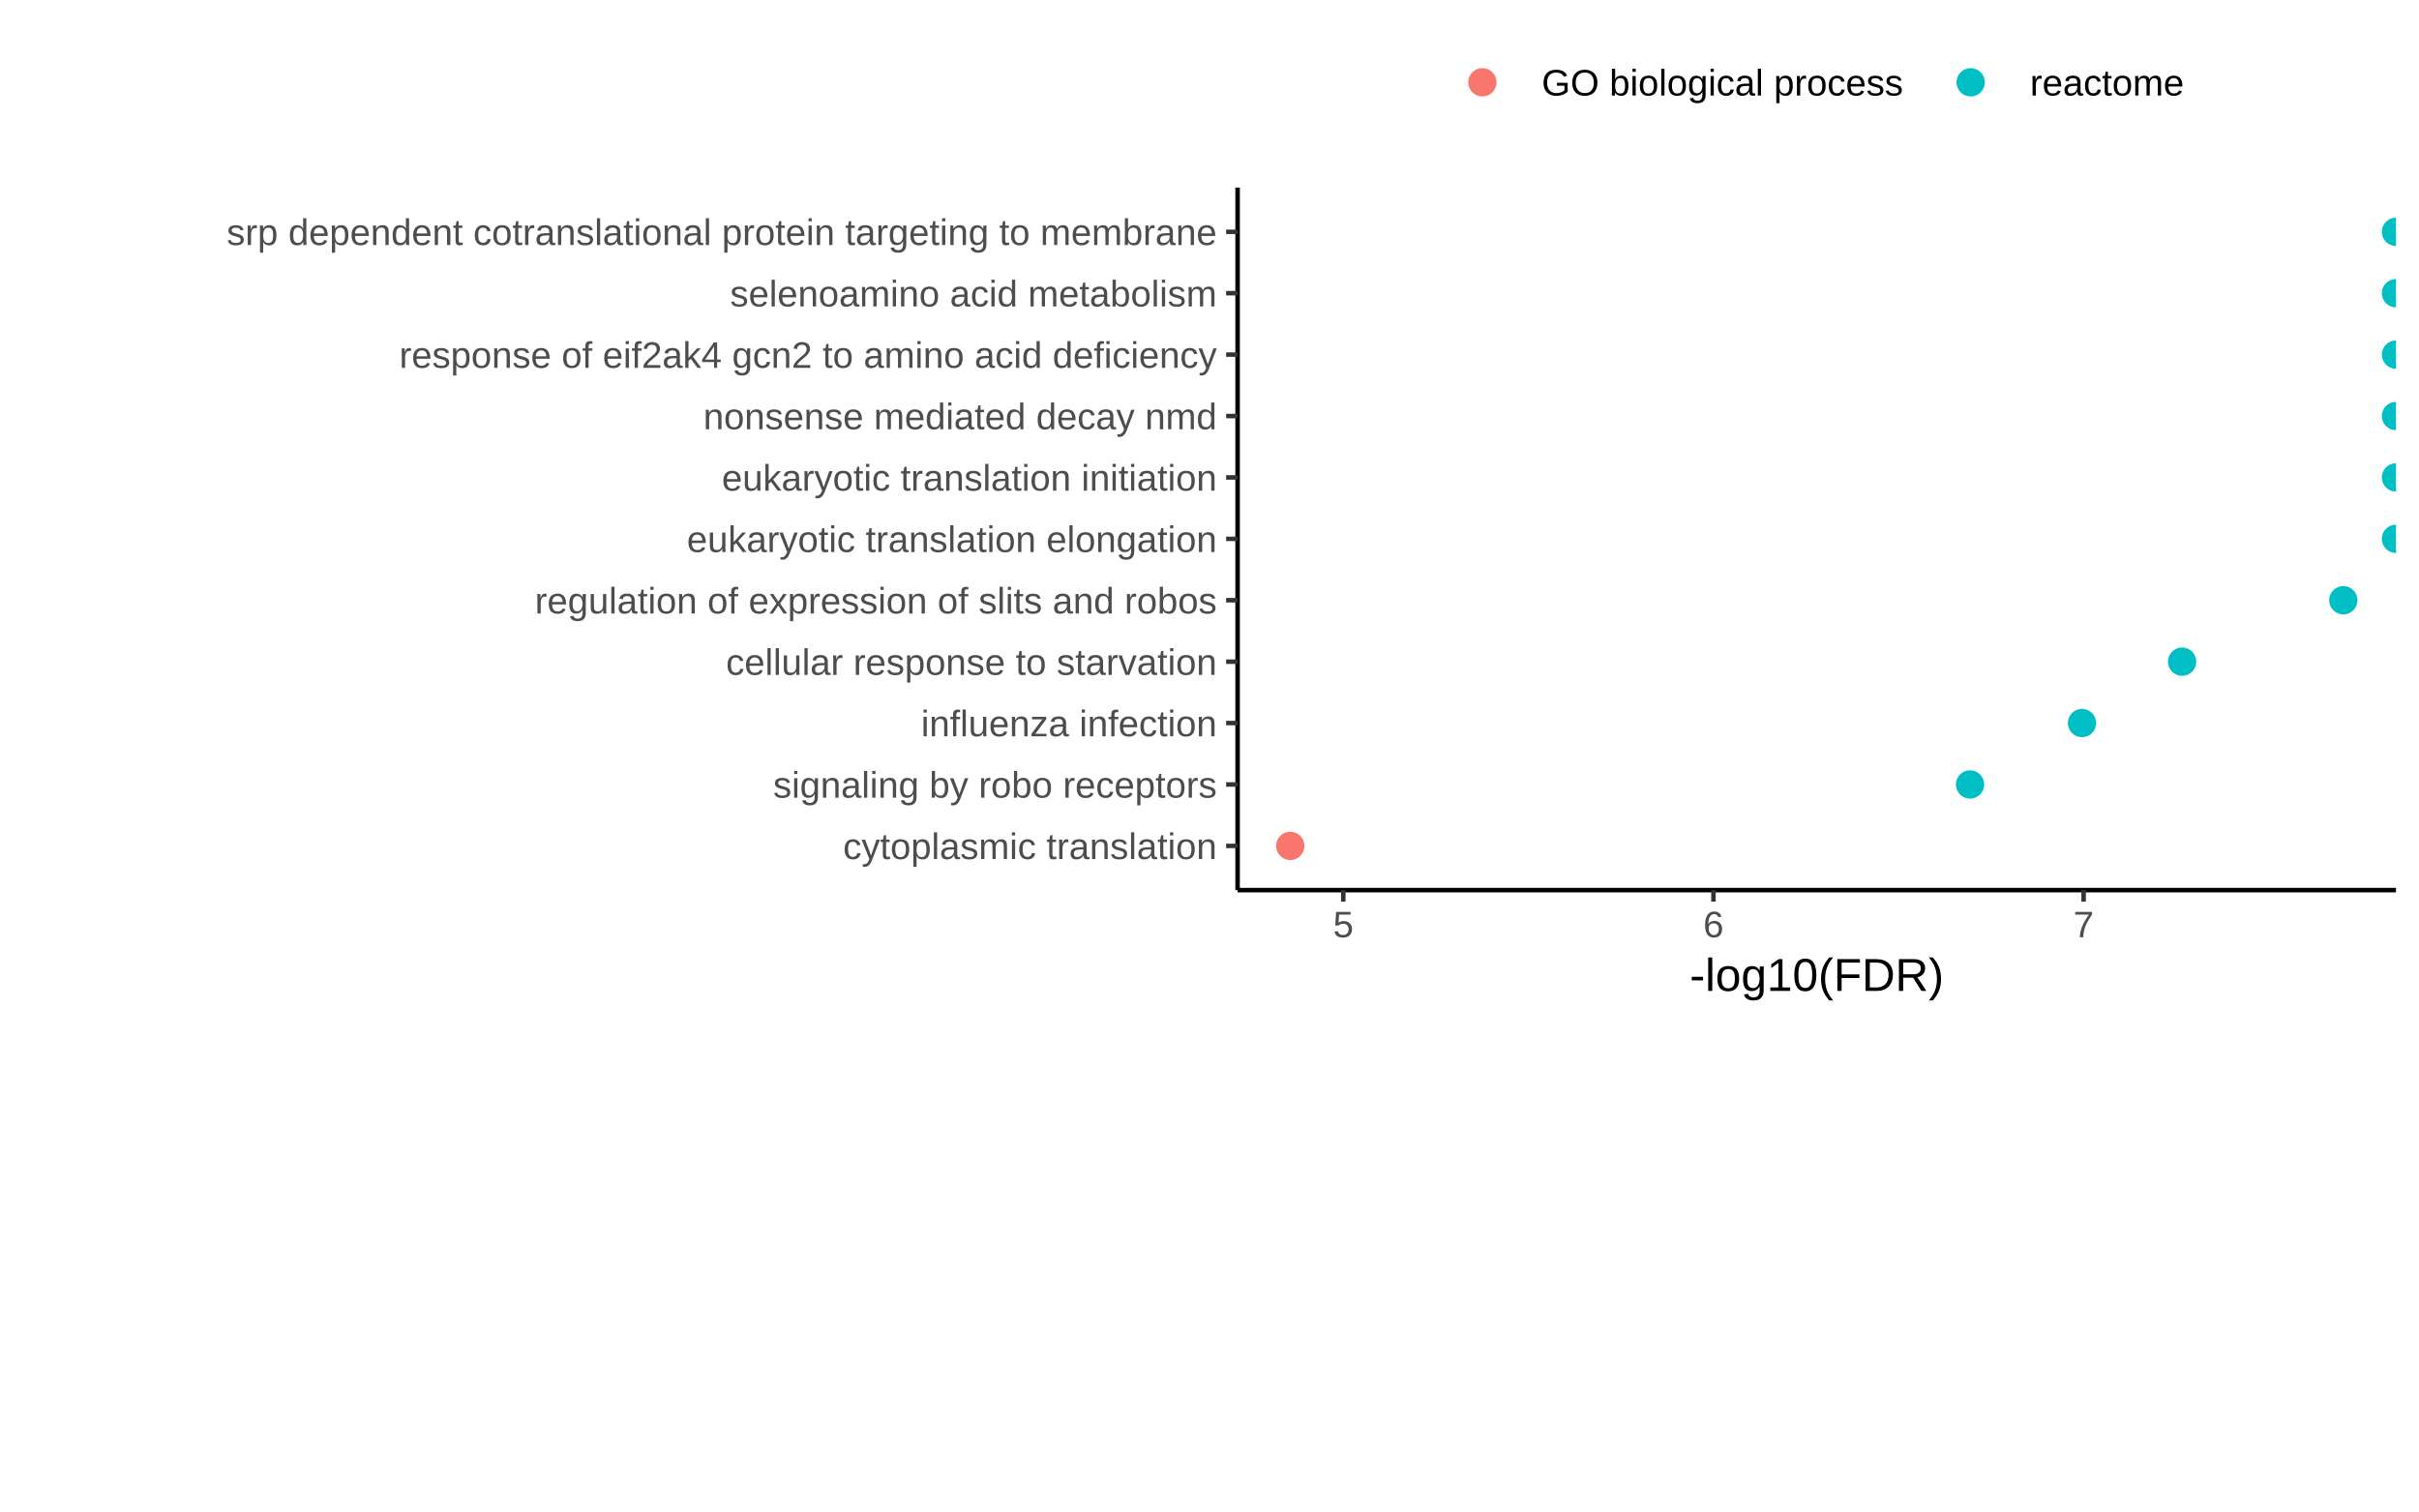
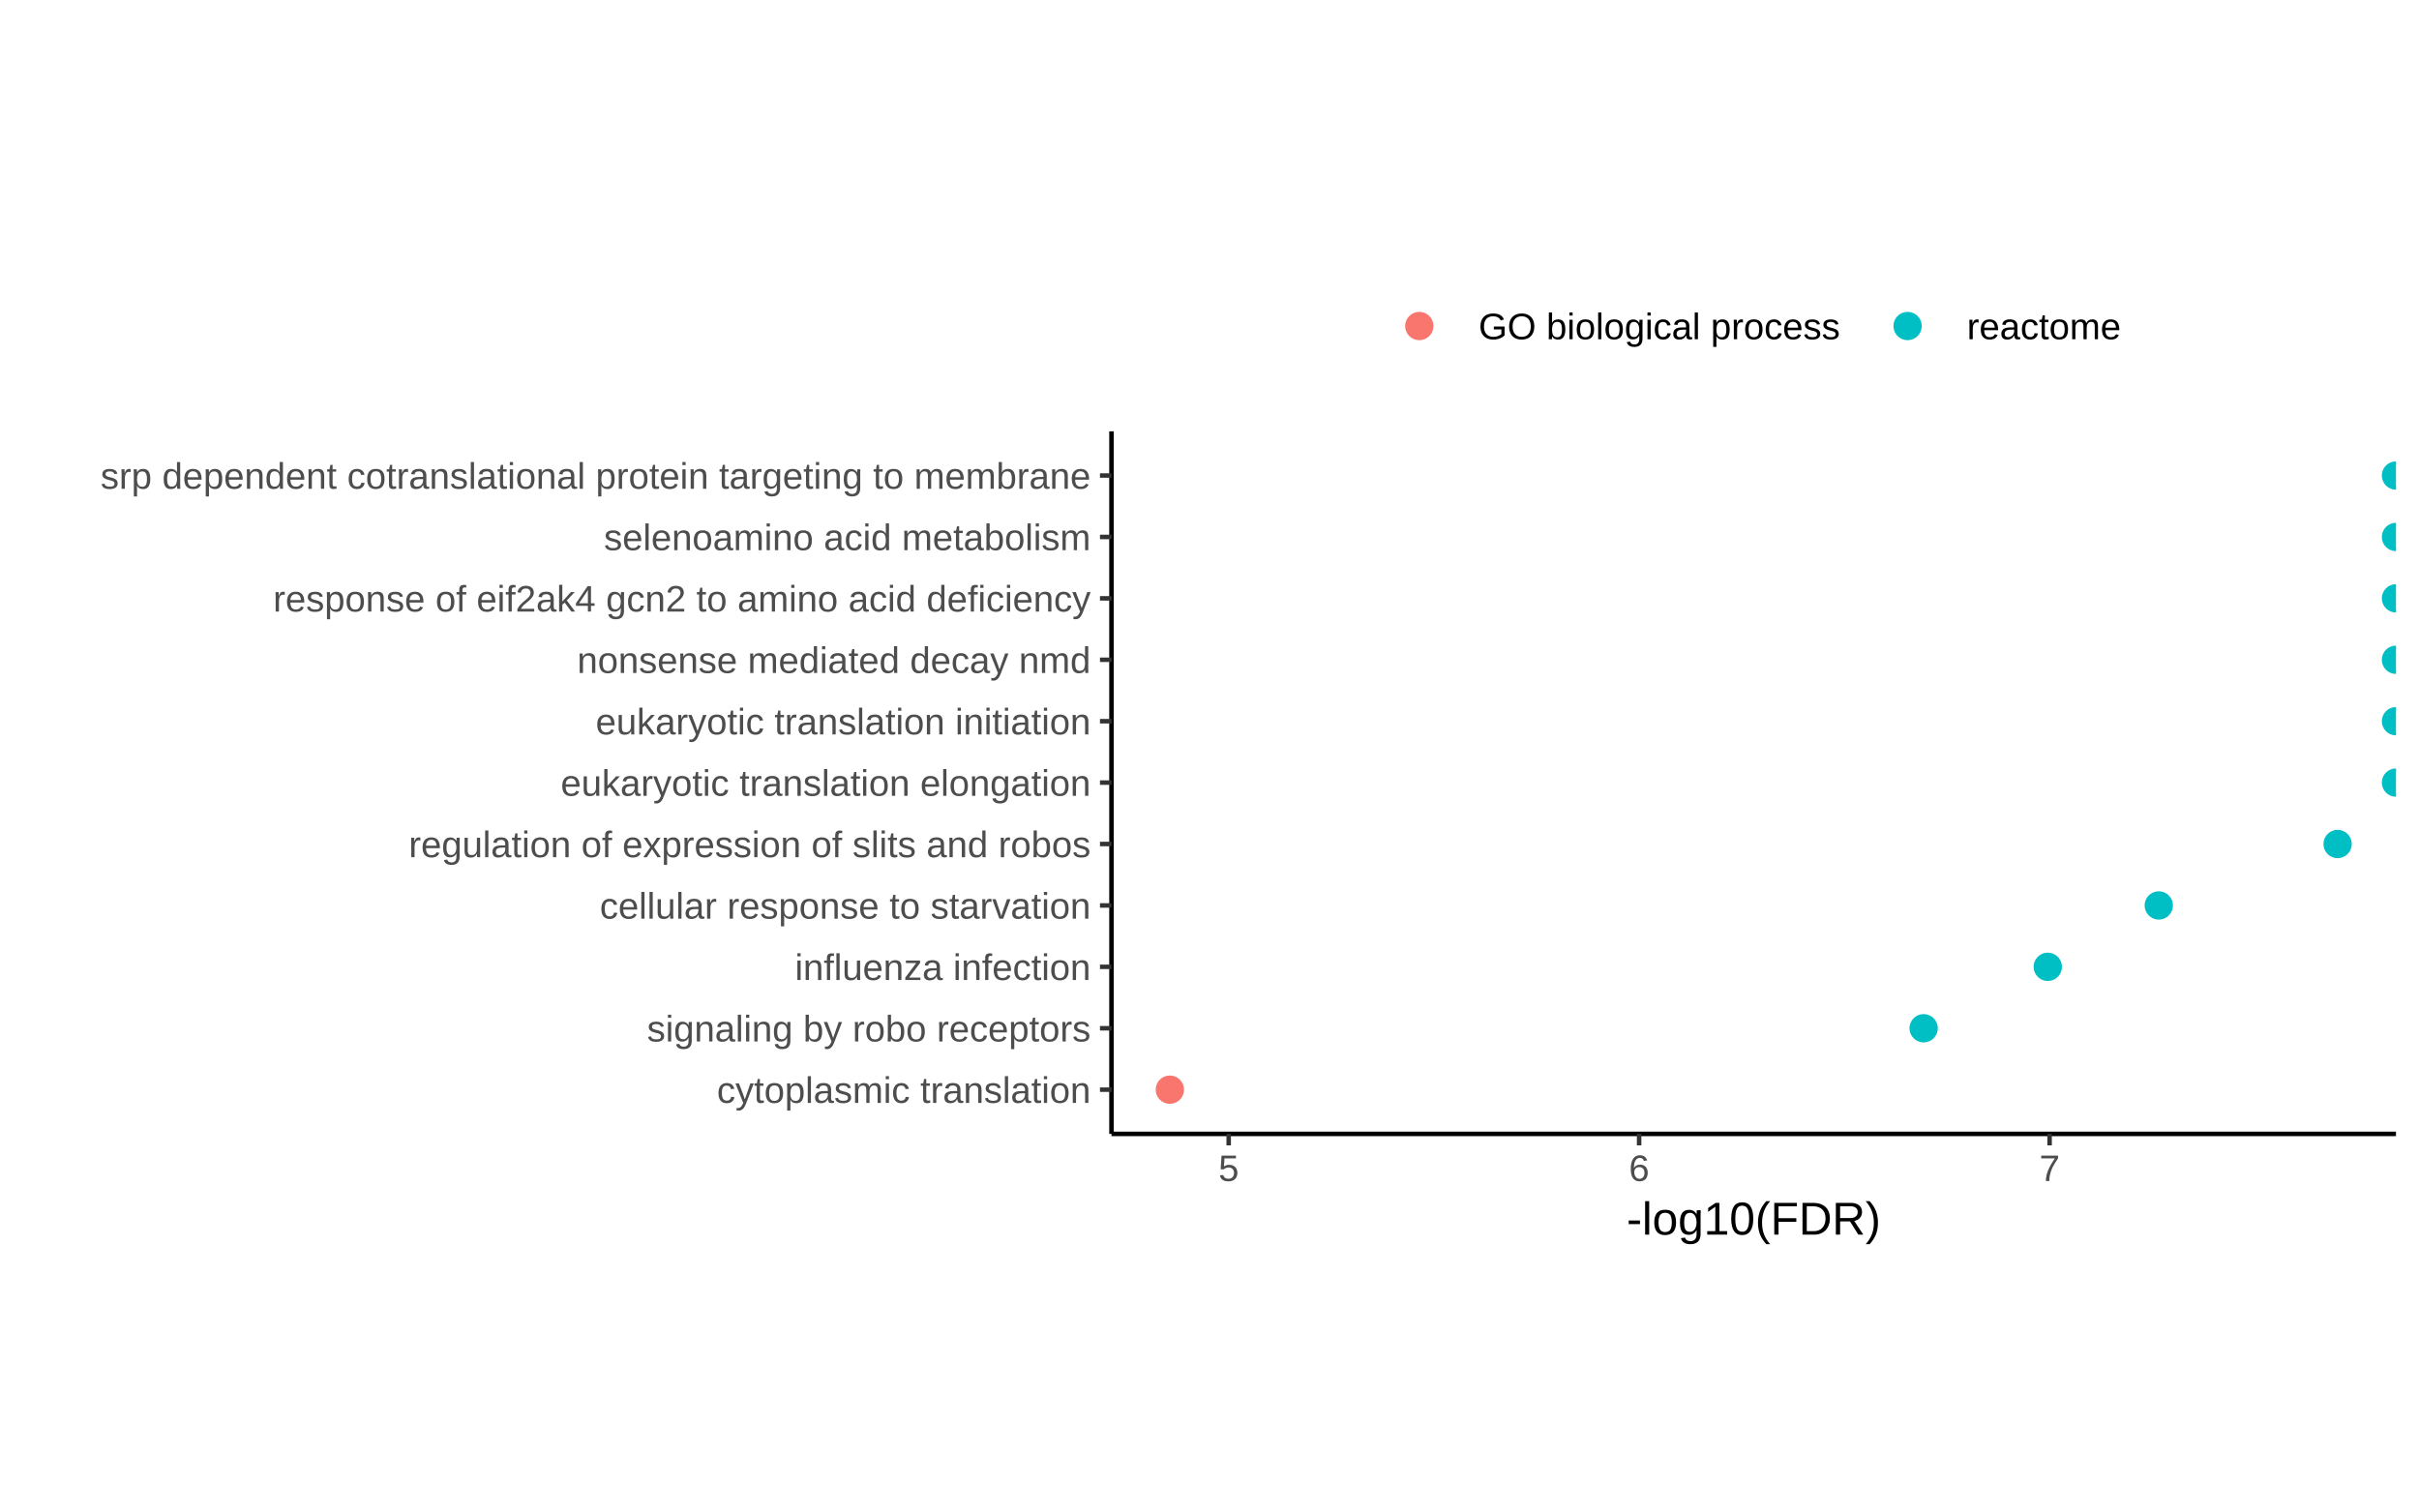
- <svg xmlns="http://www.w3.org/2000/svg" class="svglite" width="576.00pt" height="360.00pt" viewBox="0 0 576.00 360.00">
-   <defs>
-     <style type="text/css">
+ <svg xmlns="http://www.w3.org/2000/svg" width="576.00pt" height="360.00pt" viewBox="0 0 576.00 360.00">
+   <g class="svglite">
+     <defs>
+       <style type="text/css">
    .svglite line, .svglite polyline, .svglite polygon, .svglite path, .svglite rect, .svglite circle {
      fill: none;
      stroke: #000000;
      stroke-linecap: round;
      stroke-linejoin: round;
      stroke-miterlimit: 10.00;
    }
    .svglite text {
      white-space: pre;
    }
+     .svglite g.glyphgroup path {
+       fill: inherit;
+       stroke: none;
+     }
  </style>
-   </defs>
-   <rect width="100%" height="100%" style="stroke: none; fill: none;" />
-   <defs>
-     <clipPath id="cpMC4wMHw1NzYuMDB8MC4wMHwzNjAuMDA=">
-       <rect x="0.00" y="0.00" width="576.00" height="360.00" />
-     </clipPath>
-   </defs>
-   <g clip-path="url(#cpMC4wMHw1NzYuMDB8MC4wMHwzNjAuMDA=)">
+     </defs>
+     <rect width="100%" height="100%" style="stroke: none; fill: none;" />
+     <defs>
+       <clipPath id="cpMC4wMHw1NzYuMDB8MC4wMHwzNjAuMDA=">
+         <rect x="0.00" y="0.00" width="576.00" height="360.00" />
+       </clipPath>
+     </defs>
+     <g clip-path="url(#cpMC4wMHw1NzYuMDB8MC4wMHwzNjAuMDA=)">
</g>
-   <defs>
-     <clipPath id="cpMC4wMHw1NzYuMDB8MC4wMHwyNDMuOTA=">
-       <rect x="0.00" y="0" width="576.00" height="243.90" />
-     </clipPath>
-   </defs>
-   <g clip-path="url(#cpMC4wMHw1NzYuMDB8MC4wMHwyNDMuOTA=)">
-     <rect x="0.00" y="0" width="576.00" height="243.90" style="stroke-width: 1.07; stroke: none;" />
-   </g>
-   <g clip-path="url(#cpMC4wMHw1NzYuMDB8MC4wMHwzNjAuMDA=)">
+     <defs>
+       <clipPath id="cpMC4wMHw1NzYuMDB8NTguMDV8MzAxLjk1">
+         <rect x="0.00" y="58.05" width="576.00" height="243.90" />
+       </clipPath>
+     </defs>
+     <g clip-path="url(#cpMC4wMHw1NzYuMDB8NTguMDV8MzAxLjk1)">
+       <rect x="0.00" y="58.05" width="576.00" height="243.90" style="stroke-width: 1.07; stroke: none;" />
+     </g>
+     <g clip-path="url(#cpMC4wMHw1NzYuMDB8MC4wMHwzNjAuMDA=)">
</g>
-   <defs>
-     <clipPath id="cpMjk0LjY5fDU3MC41Mnw0NC42OHwyMTIuMDA=">
-       <rect x="294.69" y="44.68" width="275.83" height="167.32" />
-     </clipPath>
-   </defs>
-   <g clip-path="url(#cpMjk0LjY5fDU3MC41Mnw0NC42OHwyMTIuMDA=)">
-     <rect x="294.69" y="44.68" width="275.83" height="167.32" style="stroke-width: 1.07; stroke: none;" />
-     <circle cx="307.23" cy="201.47" r="3.02" style="stroke-width: 0.71; stroke: #F8766D; fill: #F8766D;" />
-     <circle cx="469.10" cy="186.84" r="3.02" style="stroke-width: 0.71; stroke: #00BFC4; fill: #00BFC4;" />
-     <circle cx="495.76" cy="172.21" r="3.02" style="stroke-width: 0.71; stroke: #00BFC4; fill: #00BFC4;" />
-     <circle cx="519.59" cy="157.59" r="3.02" style="stroke-width: 0.71; stroke: #00BFC4; fill: #00BFC4;" />
-     <circle cx="557.98" cy="142.96" r="3.02" style="stroke-width: 0.71; stroke: #00BFC4; fill: #00BFC4;" />
-     <circle cx="570.52" cy="128.34" r="3.02" style="stroke-width: 0.71; stroke: #00BFC4; fill: #00BFC4;" />
-     <circle cx="570.52" cy="113.71" r="3.02" style="stroke-width: 0.71; stroke: #00BFC4; fill: #00BFC4;" />
-     <circle cx="570.52" cy="99.09" r="3.02" style="stroke-width: 0.71; stroke: #00BFC4; fill: #00BFC4;" />
-     <circle cx="570.52" cy="84.46" r="3.02" style="stroke-width: 0.71; stroke: #00BFC4; fill: #00BFC4;" />
-     <circle cx="570.52" cy="69.83" r="3.02" style="stroke-width: 0.71; stroke: #00BFC4; fill: #00BFC4;" />
-     <circle cx="570.52" cy="55.21" r="3.02" style="stroke-width: 0.71; stroke: #00BFC4; fill: #00BFC4;" />
-   </g>
-   <g clip-path="url(#cpMC4wMHw1NzYuMDB8MC4wMHwzNjAuMDA=)">
-     <polyline points="294.69,212.00 294.69,44.68 " style="stroke-width: 1.07; stroke-linecap: butt;" />
-     <text x="289.76" y="204.62" text-anchor="end" style="font-size: 8.80px;fill: #4D4D4D; font-family: &quot;Arial&quot;;" textLength="213.47px" lengthAdjust="spacingAndGlyphs">                                                   cytoplasmic translation</text>
-     <text x="289.76" y="189.99" text-anchor="end" style="font-size: 8.80px;fill: #4D4D4D; font-family: &quot;Arial&quot;;" textLength="220.37px" lengthAdjust="spacingAndGlyphs">                                               signaling by robo receptors</text>
-     <text x="289.76" y="175.37" text-anchor="end" style="font-size: 8.80px;fill: #4D4D4D; font-family: &quot;Arial&quot;;" textLength="207.12px" lengthAdjust="spacingAndGlyphs">                                                        influenza infection</text>
-     <text x="289.76" y="160.74" text-anchor="end" style="font-size: 8.80px;fill: #4D4D4D; font-family: &quot;Arial&quot;;" textLength="219.40px" lengthAdjust="spacingAndGlyphs">                                          cellular response to starvation</text>
-     <text x="289.76" y="146.12" text-anchor="end" style="font-size: 8.80px;fill: #4D4D4D; font-family: &quot;Arial&quot;;" textLength="233.16px" lengthAdjust="spacingAndGlyphs">                             regulation of expression of slits and robos</text>
-     <text x="289.76" y="131.49" text-anchor="end" style="font-size: 8.80px;fill: #4D4D4D; font-family: &quot;Arial&quot;;" textLength="223.83px" lengthAdjust="spacingAndGlyphs">                                        eukaryotic translation elongation</text>
-     <text x="289.76" y="116.86" text-anchor="end" style="font-size: 8.80px;fill: #4D4D4D; font-family: &quot;Arial&quot;;" textLength="215.48px" lengthAdjust="spacingAndGlyphs">                                        eukaryotic translation initiation</text>
-     <text x="289.76" y="102.24" text-anchor="end" style="font-size: 8.80px;fill: #4D4D4D; font-family: &quot;Arial&quot;;" textLength="237.02px" lengthAdjust="spacingAndGlyphs">                                               nonsense mediated decay nmd</text>
-     <text x="289.76" y="87.61" text-anchor="end" style="font-size: 8.80px;fill: #4D4D4D; font-family: &quot;Arial&quot;;" textLength="250.80px" lengthAdjust="spacingAndGlyphs">                       response of eif2ak4 gcn2 to amino acid deficiency</text>
-     <text x="289.76" y="72.99" text-anchor="end" style="font-size: 8.80px;fill: #4D4D4D; font-family: &quot;Arial&quot;;" textLength="230.63px" lengthAdjust="spacingAndGlyphs">                                               selenoamino acid metabolism</text>
-     <text x="289.76" y="58.36" text-anchor="end" style="font-size: 8.80px;fill: #4D4D4D; font-family: &quot;Arial&quot;;" textLength="265.06px" lengthAdjust="spacingAndGlyphs">            srp dependent cotranslational protein targeting to membrane</text>
-     <polyline points="291.96,201.47 294.69,201.47 " style="stroke-width: 1.07; stroke: #333333; stroke-linecap: butt;" />
-     <polyline points="291.96,186.84 294.69,186.84 " style="stroke-width: 1.07; stroke: #333333; stroke-linecap: butt;" />
-     <polyline points="291.96,172.21 294.69,172.21 " style="stroke-width: 1.07; stroke: #333333; stroke-linecap: butt;" />
-     <polyline points="291.96,157.59 294.69,157.59 " style="stroke-width: 1.07; stroke: #333333; stroke-linecap: butt;" />
-     <polyline points="291.96,142.96 294.69,142.96 " style="stroke-width: 1.07; stroke: #333333; stroke-linecap: butt;" />
-     <polyline points="291.96,128.34 294.69,128.34 " style="stroke-width: 1.07; stroke: #333333; stroke-linecap: butt;" />
-     <polyline points="291.96,113.71 294.69,113.71 " style="stroke-width: 1.07; stroke: #333333; stroke-linecap: butt;" />
-     <polyline points="291.96,99.09 294.69,99.09 " style="stroke-width: 1.07; stroke: #333333; stroke-linecap: butt;" />
-     <polyline points="291.96,84.46 294.69,84.46 " style="stroke-width: 1.07; stroke: #333333; stroke-linecap: butt;" />
-     <polyline points="291.96,69.83 294.69,69.83 " style="stroke-width: 1.07; stroke: #333333; stroke-linecap: butt;" />
-     <polyline points="291.96,55.21 294.69,55.21 " style="stroke-width: 1.07; stroke: #333333; stroke-linecap: butt;" />
-     <polyline points="294.69,212.00 570.52,212.00 " style="stroke-width: 1.07; stroke-linecap: butt;" />
-     <polyline points="319.86,214.74 319.86,212.00 " style="stroke-width: 1.07; stroke: #333333; stroke-linecap: butt;" />
-     <polyline points="408.00,214.74 408.00,212.00 " style="stroke-width: 1.07; stroke: #333333; stroke-linecap: butt;" />
-     <polyline points="496.14,214.74 496.14,212.00 " style="stroke-width: 1.07; stroke: #333333; stroke-linecap: butt;" />
-     <text x="319.86" y="223.23" text-anchor="middle" style="font-size: 8.80px;fill: #4D4D4D; font-family: &quot;Arial&quot;;" textLength="4.90px" lengthAdjust="spacingAndGlyphs">5</text>
-     <text x="408.00" y="223.23" text-anchor="middle" style="font-size: 8.80px;fill: #4D4D4D; font-family: &quot;Arial&quot;;" textLength="4.90px" lengthAdjust="spacingAndGlyphs">6</text>
-     <text x="496.14" y="223.23" text-anchor="middle" style="font-size: 8.80px;fill: #4D4D4D; font-family: &quot;Arial&quot;;" textLength="4.90px" lengthAdjust="spacingAndGlyphs">7</text>
-     <text x="432.61" y="236.00" text-anchor="middle" style="font-size: 11.00px; font-family: &quot;Arial&quot;;" textLength="60.52px" lengthAdjust="spacingAndGlyphs">-log10(FDR)</text>
-     <rect x="338.86" y="5.48" width="187.50" height="28.24" style="stroke-width: 1.07; stroke: none;" />
-     <rect x="344.34" y="10.96" width="17.28" height="17.28" style="stroke-width: 1.07; stroke: none;" />
-     <circle cx="352.98" cy="19.60" r="3.02" style="stroke-width: 0.71; stroke: #F8766D; fill: #F8766D;" />
-     <rect x="460.61" y="10.96" width="17.28" height="17.28" style="stroke-width: 1.07; stroke: none;" />
-     <circle cx="469.25" cy="19.60" r="3.02" style="stroke-width: 0.71; stroke: #00BFC4; fill: #00BFC4;" />
-     <text x="367.10" y="22.75" style="font-size: 8.80px; font-family: &quot;Arial&quot;;" textLength="86.06px" lengthAdjust="spacingAndGlyphs">GO biological process</text>
-     <text x="483.37" y="22.75" style="font-size: 8.80px; font-family: &quot;Arial&quot;;" textLength="36.68px" lengthAdjust="spacingAndGlyphs">reactome</text>
+     <defs>
+       <clipPath id="cpMjY0LjY2fDU3MC41MnwxMDIuNzN8MjcwLjA2">
+         <rect x="264.66" y="102.73" width="305.86" height="167.33" />
+       </clipPath>
+     </defs>
+     <g clip-path="url(#cpMjY0LjY2fDU3MC41MnwxMDIuNzN8MjcwLjA2)">
+       <rect x="264.66" y="102.73" width="305.86" height="167.33" style="stroke-width: 1.07; stroke: none;" />
+       <circle cx="278.56" cy="259.53" r="3.02" style="stroke-width: 0.71; stroke: #F8766D; fill: #F8766D;" />
+       <circle cx="458.05" cy="244.90" r="3.02" style="stroke-width: 0.71; stroke: #00BFC4; fill: #00BFC4;" />
+       <circle cx="487.61" cy="230.27" r="3.02" style="stroke-width: 0.71; stroke: #00BFC4; fill: #00BFC4;" />
+       <circle cx="514.04" cy="215.65" r="3.02" style="stroke-width: 0.71; stroke: #00BFC4; fill: #00BFC4;" />
+       <circle cx="556.62" cy="201.02" r="3.02" style="stroke-width: 0.71; stroke: #00BFC4; fill: #00BFC4;" />
+       <circle cx="570.52" cy="186.39" r="3.02" style="stroke-width: 0.71; stroke: #00BFC4; fill: #00BFC4;" />
+       <circle cx="570.52" cy="171.77" r="3.02" style="stroke-width: 0.71; stroke: #00BFC4; fill: #00BFC4;" />
+       <circle cx="570.52" cy="157.14" r="3.02" style="stroke-width: 0.71; stroke: #00BFC4; fill: #00BFC4;" />
+       <circle cx="570.52" cy="142.51" r="3.02" style="stroke-width: 0.71; stroke: #00BFC4; fill: #00BFC4;" />
+       <circle cx="570.52" cy="127.89" r="3.02" style="stroke-width: 0.71; stroke: #00BFC4; fill: #00BFC4;" />
+       <circle cx="570.52" cy="113.26" r="3.02" style="stroke-width: 0.71; stroke: #00BFC4; fill: #00BFC4;" />
+     </g>
+     <g clip-path="url(#cpMC4wMHw1NzYuMDB8MC4wMHwzNjAuMDA=)">
+       <polyline points="264.66,270.06 264.66,102.73 " style="stroke-width: 1.07; stroke-linecap: butt;" />
+       <text x="259.72" y="262.68" text-anchor="end" style="font-size: 8.80px;fill: #4D4D4D; font-family: &quot;Arial&quot;;" textLength="88.97px" lengthAdjust="spacingAndGlyphs">cytoplasmic translation</text>
+       <text x="259.72" y="248.05" text-anchor="end" style="font-size: 8.80px;fill: #4D4D4D; font-family: &quot;Arial&quot;;" textLength="105.58px" lengthAdjust="spacingAndGlyphs">signaling by robo receptors</text>
+       <text x="259.72" y="233.42" text-anchor="end" style="font-size: 8.80px;fill: #4D4D4D; font-family: &quot;Arial&quot;;" textLength="70.39px" lengthAdjust="spacingAndGlyphs">influenza infection</text>
+       <text x="259.72" y="218.80" text-anchor="end" style="font-size: 8.80px;fill: #4D4D4D; font-family: &quot;Arial&quot;;" textLength="116.81px" lengthAdjust="spacingAndGlyphs">cellular response to starvation</text>
+       <text x="259.72" y="204.17" text-anchor="end" style="font-size: 8.80px;fill: #4D4D4D; font-family: &quot;Arial&quot;;" textLength="162.27px" lengthAdjust="spacingAndGlyphs">regulation of expression of slits and robos</text>
+       <text x="259.72" y="189.54" text-anchor="end" style="font-size: 8.80px;fill: #4D4D4D; font-family: &quot;Arial&quot;;" textLength="126.11px" lengthAdjust="spacingAndGlyphs">eukaryotic translation elongation</text>
+       <text x="259.72" y="174.92" text-anchor="end" style="font-size: 8.80px;fill: #4D4D4D; font-family: &quot;Arial&quot;;" textLength="117.78px" lengthAdjust="spacingAndGlyphs">eukaryotic translation initiation</text>
+       <text x="259.72" y="160.29" text-anchor="end" style="font-size: 8.80px;fill: #4D4D4D; font-family: &quot;Arial&quot;;" textLength="122.23px" lengthAdjust="spacingAndGlyphs">nonsense mediated decay nmd</text>
+       <text x="259.72" y="145.66" text-anchor="end" style="font-size: 8.80px;fill: #4D4D4D; font-family: &quot;Arial&quot;;" textLength="194.56px" lengthAdjust="spacingAndGlyphs">response of eif2ak4 gcn2 to amino acid deficiency</text>
+       <text x="259.72" y="131.04" text-anchor="end" style="font-size: 8.80px;fill: #4D4D4D; font-family: &quot;Arial&quot;;" textLength="115.86px" lengthAdjust="spacingAndGlyphs">selenoamino acid metabolism</text>
+       <text x="259.72" y="116.41" text-anchor="end" style="font-size: 8.80px;fill: #4D4D4D; font-family: &quot;Arial&quot;;" textLength="235.55px" lengthAdjust="spacingAndGlyphs">srp dependent cotranslational protein targeting to membrane</text>
+       <polyline points="261.92,259.53 264.66,259.53 " style="stroke-width: 1.07; stroke: #333333; stroke-linecap: butt;" />
+       <polyline points="261.92,244.90 264.66,244.90 " style="stroke-width: 1.07; stroke: #333333; stroke-linecap: butt;" />
+       <polyline points="261.92,230.27 264.66,230.27 " style="stroke-width: 1.07; stroke: #333333; stroke-linecap: butt;" />
+       <polyline points="261.92,215.65 264.66,215.65 " style="stroke-width: 1.07; stroke: #333333; stroke-linecap: butt;" />
+       <polyline points="261.92,201.02 264.66,201.02 " style="stroke-width: 1.07; stroke: #333333; stroke-linecap: butt;" />
+       <polyline points="261.92,186.39 264.66,186.39 " style="stroke-width: 1.07; stroke: #333333; stroke-linecap: butt;" />
+       <polyline points="261.92,171.77 264.66,171.77 " style="stroke-width: 1.07; stroke: #333333; stroke-linecap: butt;" />
+       <polyline points="261.92,157.14 264.66,157.14 " style="stroke-width: 1.07; stroke: #333333; stroke-linecap: butt;" />
+       <polyline points="261.92,142.51 264.66,142.51 " style="stroke-width: 1.07; stroke: #333333; stroke-linecap: butt;" />
+       <polyline points="261.92,127.89 264.66,127.89 " style="stroke-width: 1.07; stroke: #333333; stroke-linecap: butt;" />
+       <polyline points="261.92,113.26 264.66,113.26 " style="stroke-width: 1.07; stroke: #333333; stroke-linecap: butt;" />
+       <polyline points="264.66,270.06 570.52,270.06 " style="stroke-width: 1.07; stroke-linecap: butt;" />
+       <polyline points="292.57,272.80 292.57,270.06 " style="stroke-width: 1.07; stroke: #333333; stroke-linecap: butt;" />
+       <polyline points="390.30,272.80 390.30,270.06 " style="stroke-width: 1.07; stroke: #333333; stroke-linecap: butt;" />
+       <polyline points="488.04,272.80 488.04,270.06 " style="stroke-width: 1.07; stroke: #333333; stroke-linecap: butt;" />
+       <text x="292.57" y="281.29" text-anchor="middle" style="font-size: 8.80px;fill: #4D4D4D; font-family: &quot;Arial&quot;;" textLength="4.89px" lengthAdjust="spacingAndGlyphs">5</text>
+       <text x="390.30" y="281.29" text-anchor="middle" style="font-size: 8.80px;fill: #4D4D4D; font-family: &quot;Arial&quot;;" textLength="4.89px" lengthAdjust="spacingAndGlyphs">6</text>
+       <text x="488.04" y="281.29" text-anchor="middle" style="font-size: 8.80px;fill: #4D4D4D; font-family: &quot;Arial&quot;;" textLength="4.89px" lengthAdjust="spacingAndGlyphs">7</text>
+       <text x="417.59" y="294.05" text-anchor="middle" style="font-size: 11.00px; font-family: &quot;Arial&quot;;" textLength="60.50px" lengthAdjust="spacingAndGlyphs">-log10(FDR)</text>
+       <rect x="323.84" y="63.53" width="187.50" height="28.24" style="stroke-width: 1.07; stroke: none;" />
+       <rect x="329.32" y="69.01" width="17.28" height="17.28" style="stroke-width: 1.07; stroke: none;" />
+       <circle cx="337.96" cy="77.65" r="3.02" style="stroke-width: 0.71; stroke: #F8766D; fill: #F8766D;" />
+       <rect x="445.59" y="69.01" width="17.28" height="17.28" style="stroke-width: 1.07; stroke: none;" />
+       <circle cx="454.23" cy="77.65" r="3.02" style="stroke-width: 0.71; stroke: #00BFC4; fill: #00BFC4;" />
+       <text x="352.08" y="80.80" style="font-size: 8.80px; font-family: &quot;Arial&quot;;" textLength="86.05px" lengthAdjust="spacingAndGlyphs">GO biological process</text>
+       <text x="468.35" y="80.80" style="font-size: 8.80px; font-family: &quot;Arial&quot;;" textLength="36.66px" lengthAdjust="spacingAndGlyphs">reactome</text>
+     </g>
  </g>
</svg>
